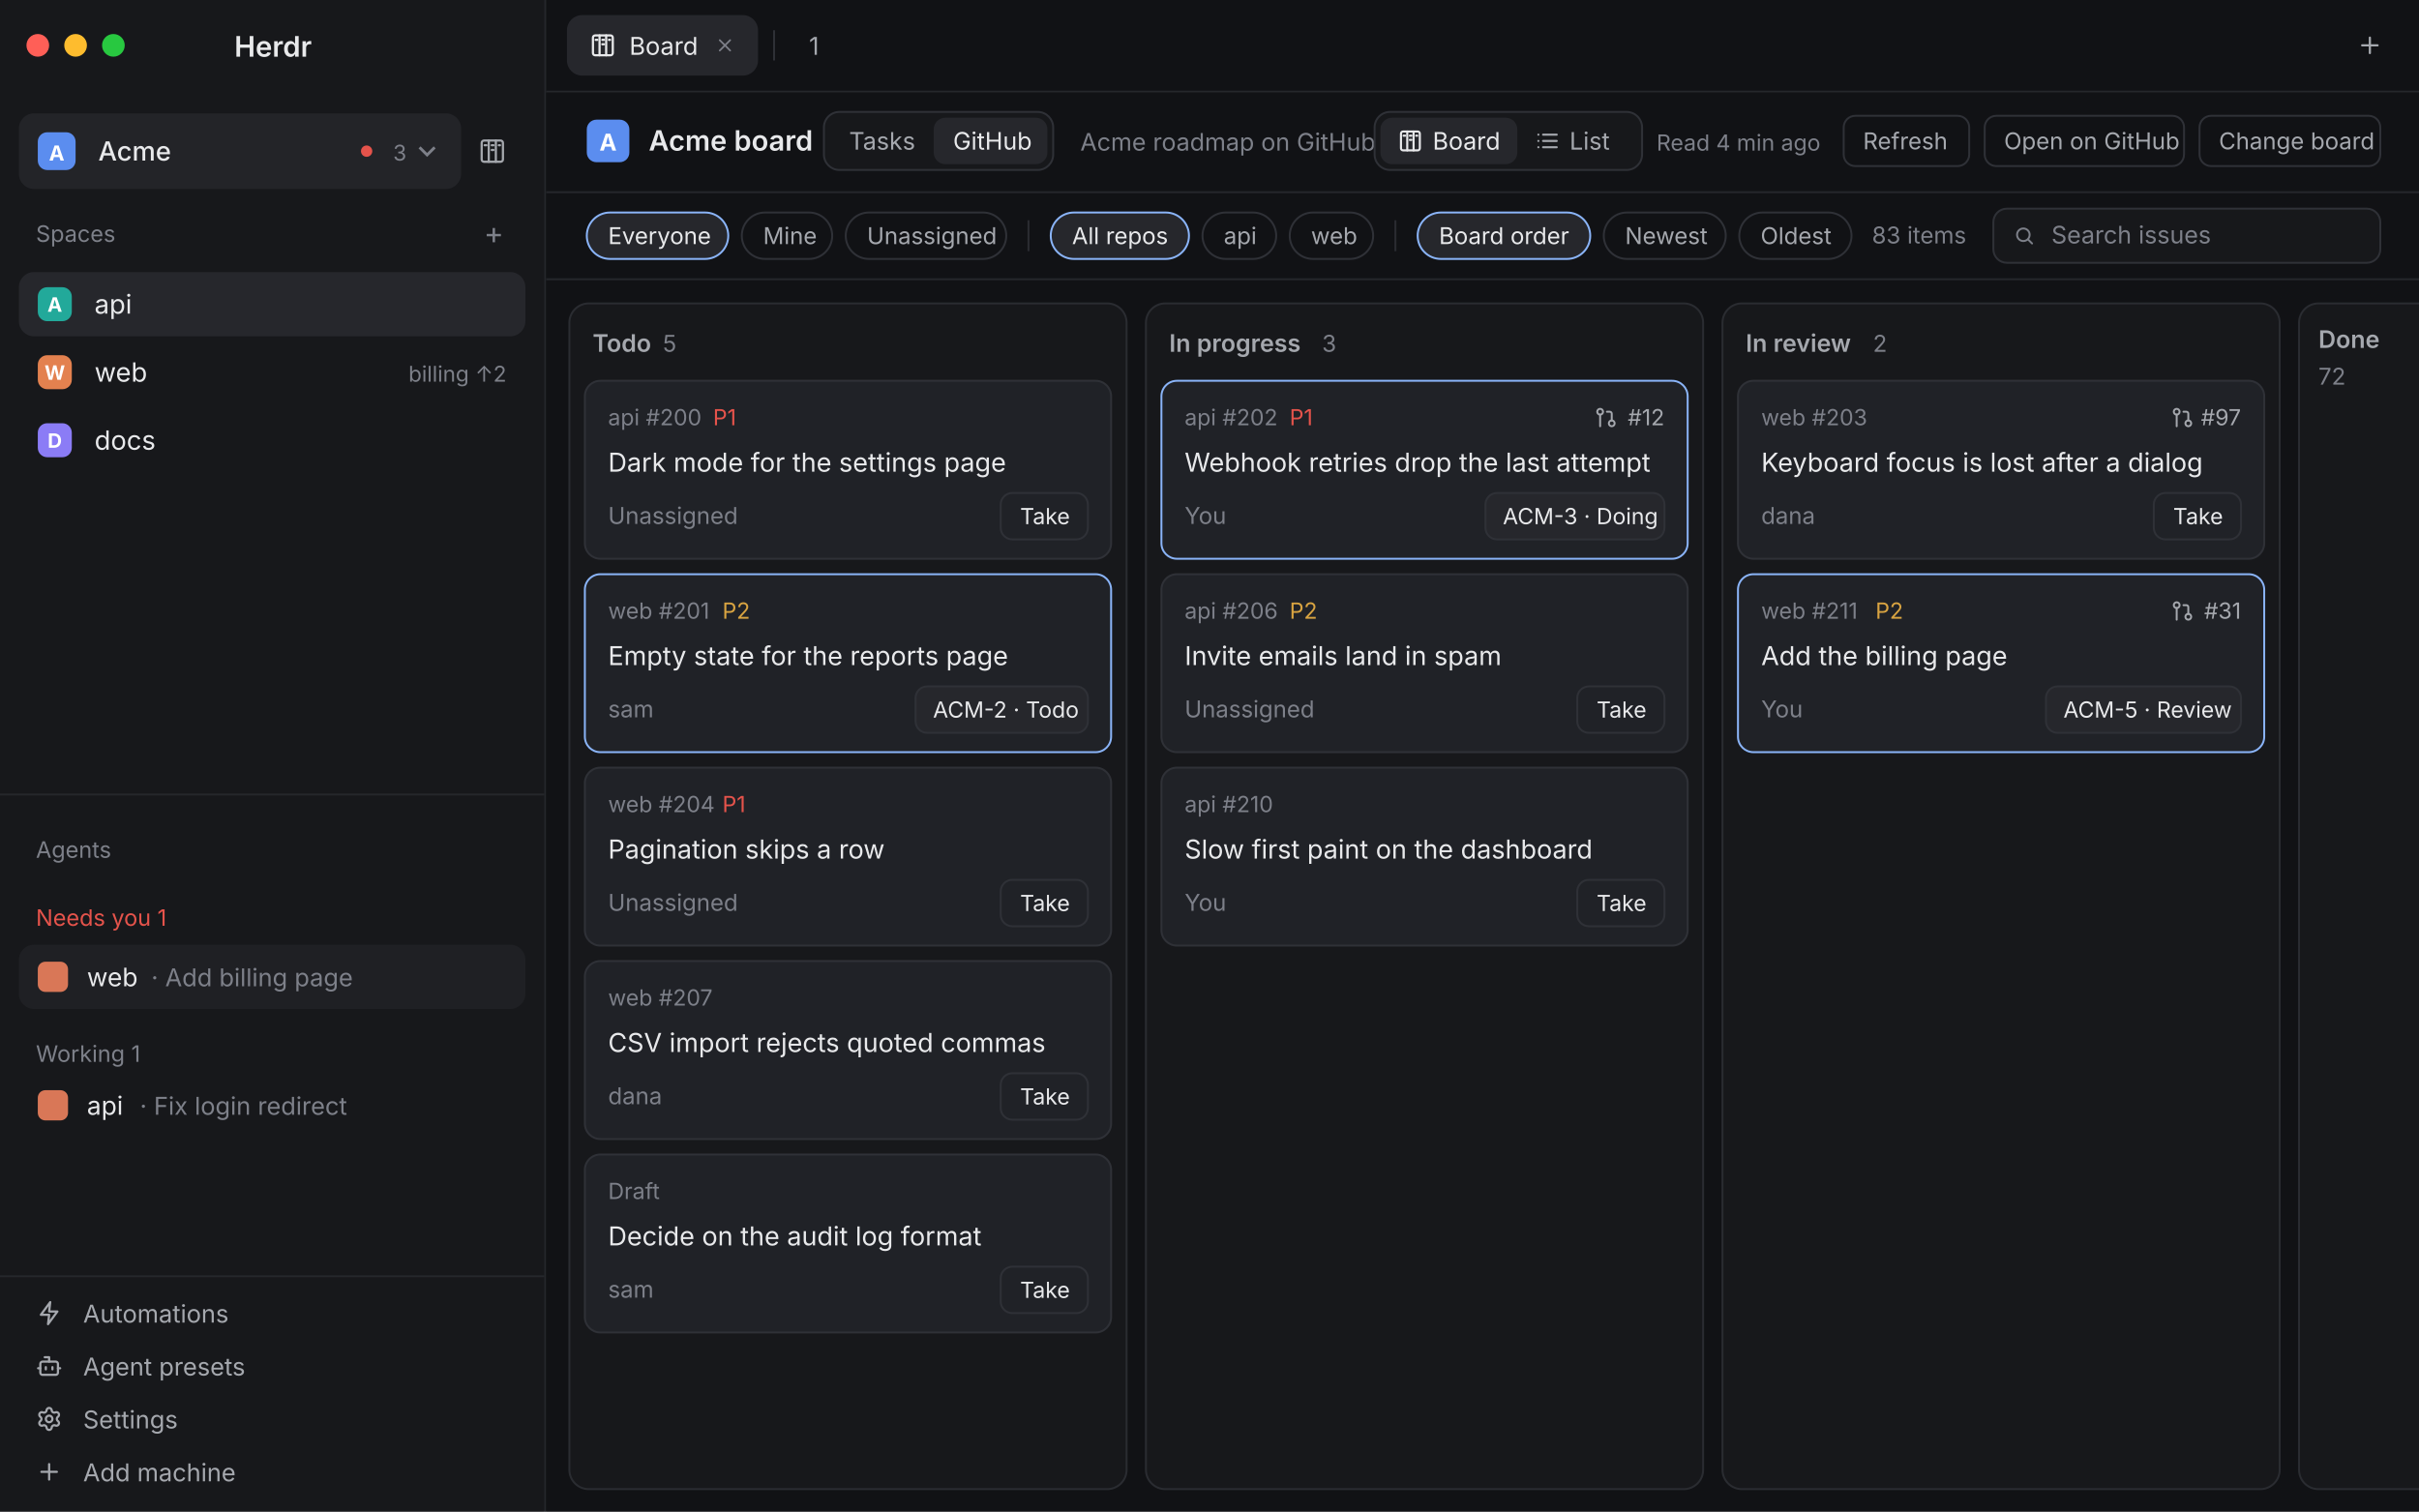
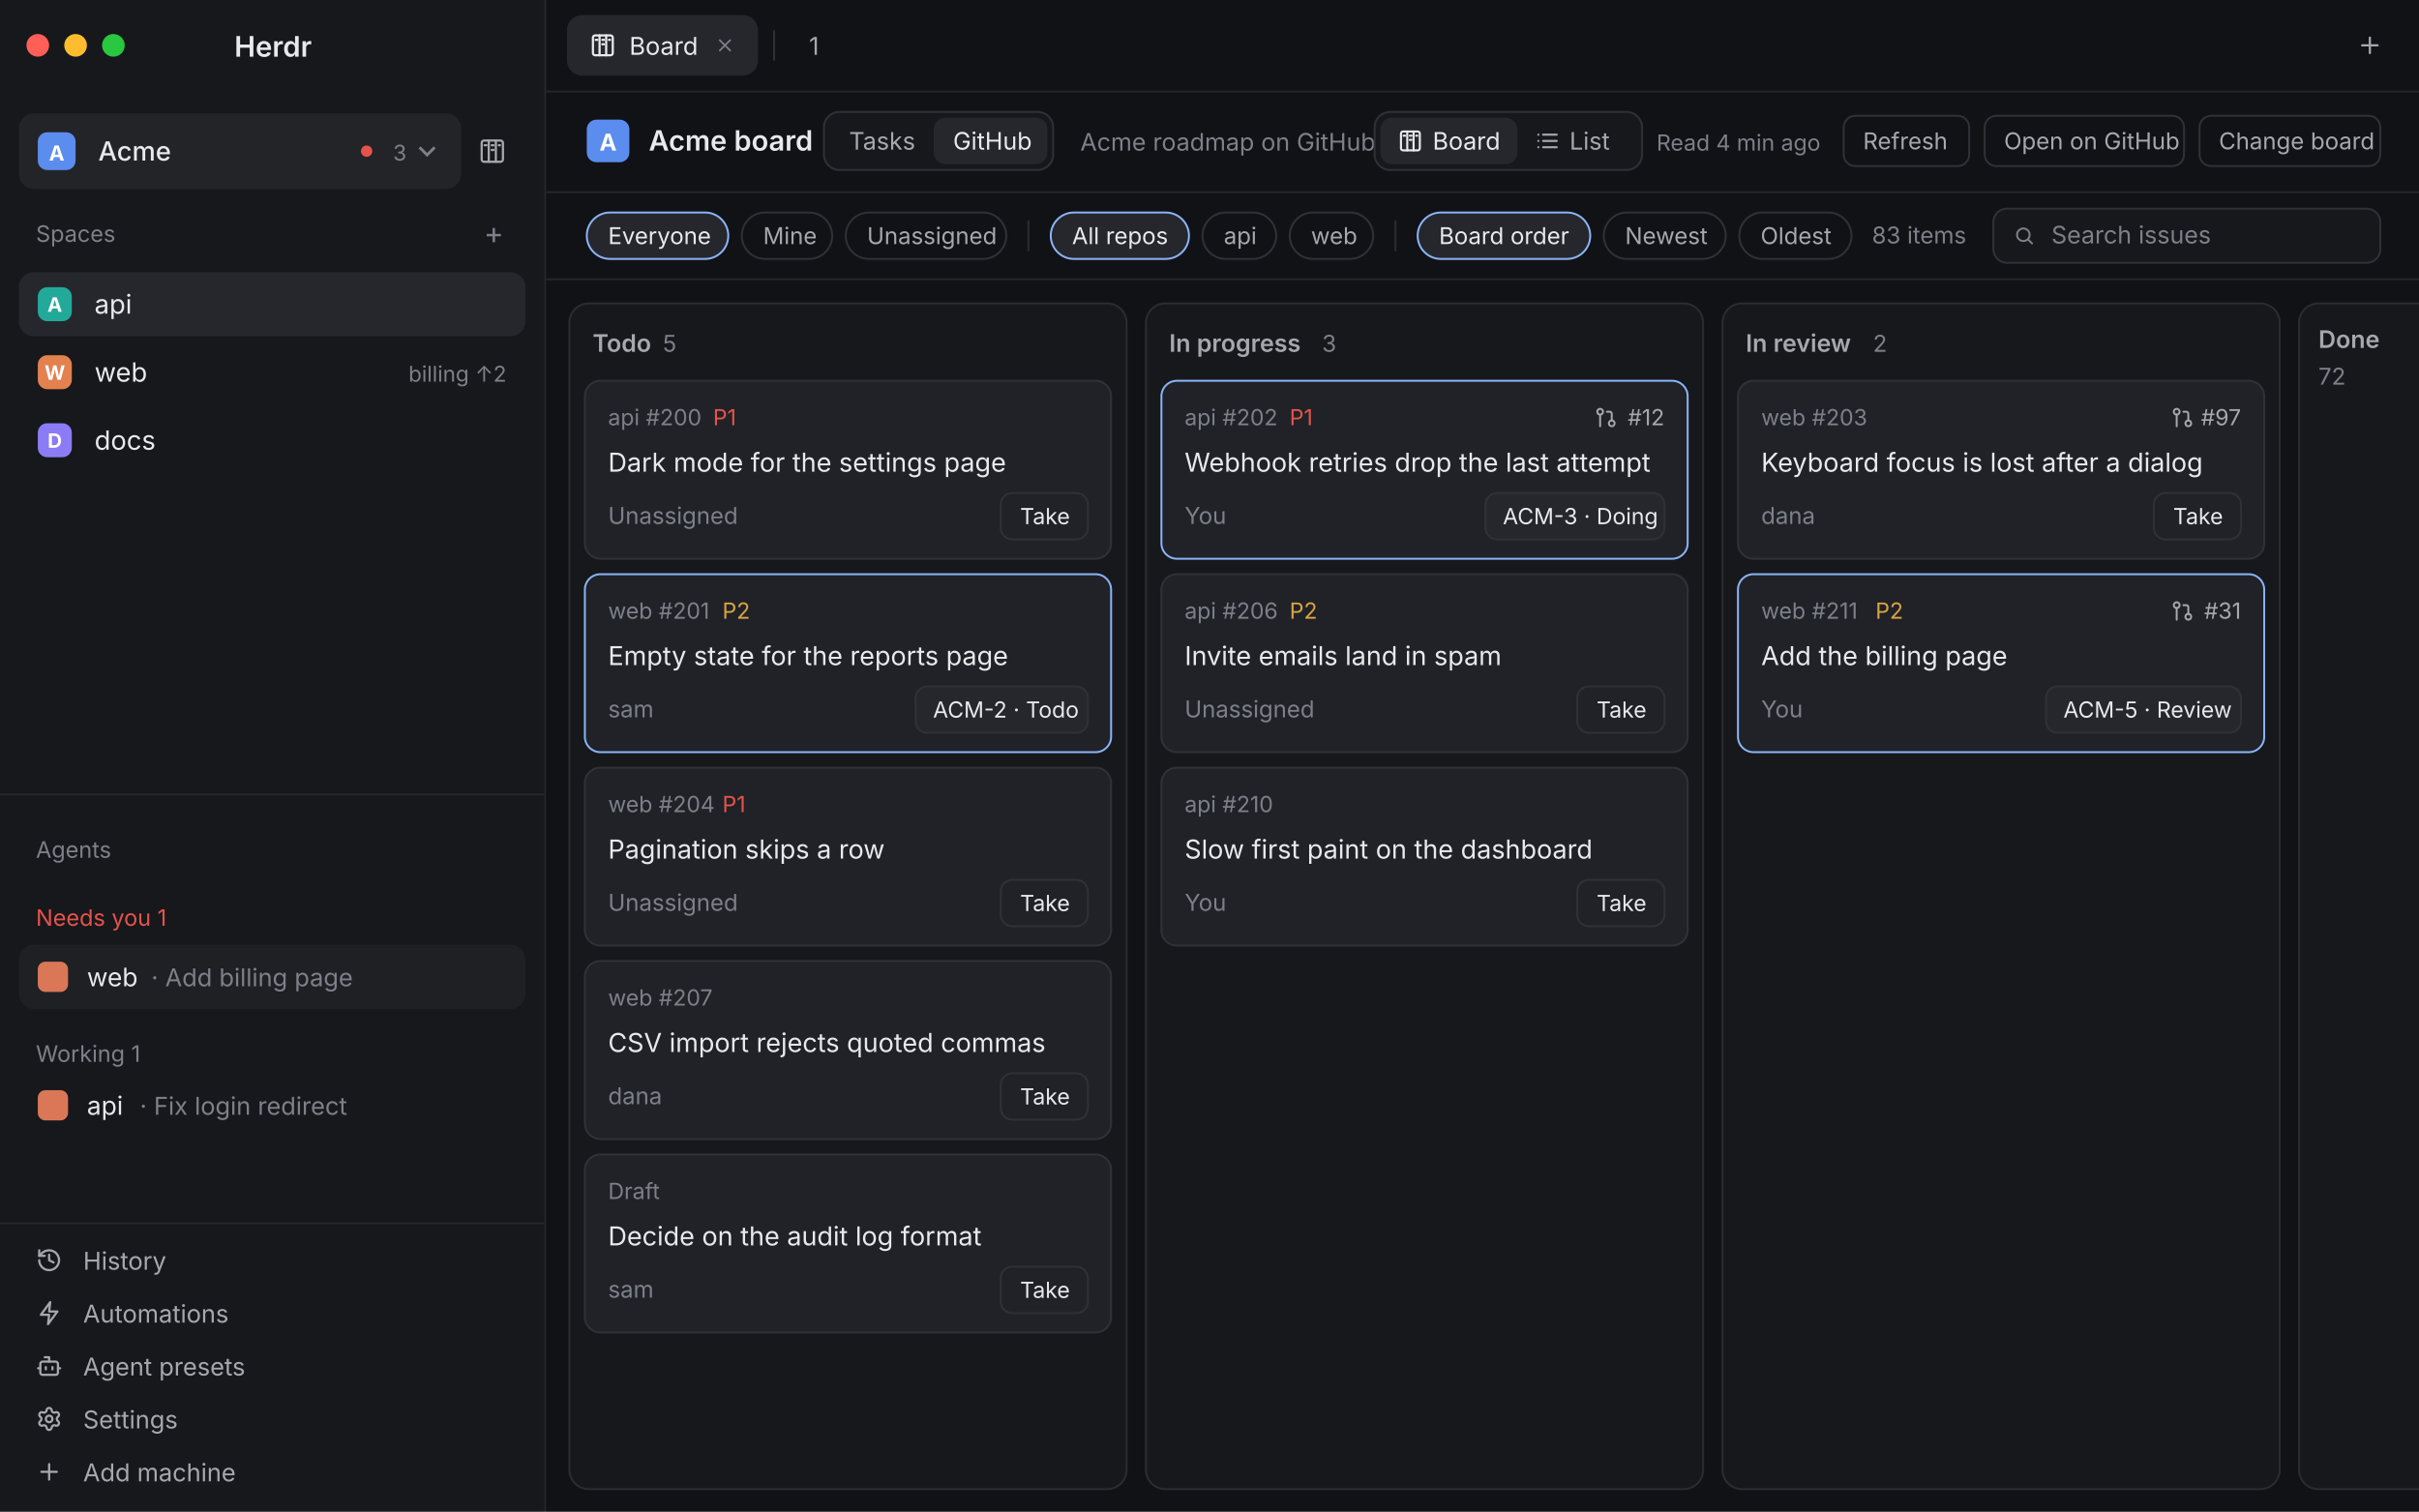
<svg xmlns="http://www.w3.org/2000/svg" width="1280" height="800" viewBox="0 0 1280 800" font-family="Geist, -apple-system, 'Helvetica Neue', sans-serif">
  <defs>
    <filter id="shadow" x="-20%" y="-20%" width="140%" height="140%">
      <feDropShadow dx="0" dy="8" stdDeviation="12" flood-color="#000" flood-opacity="0.45" />
    </filter>
    <clipPath id="pane">
      <rect x="289" y="49" width="991" height="751" />
    </clipPath>
  </defs>
  <rect x="0" y="0" width="1280" height="800" rx="0" fill="#111215" />
  <rect width="288" height="800" fill="#17181b" />
  <rect x="288" width="1" height="800" fill="#25272b" />
  <circle cx="20" cy="24" r="6" fill="#ff5f57" />
  <circle cx="40" cy="24" r="6" fill="#febc2e" />
  <circle cx="60" cy="24" r="6" fill="#28c840" />
  <text x="124" y="30" fill="#e8e9eb" font-size="15" font-weight="600">Herdr</text>
  <rect x="10" y="60" width="234" height="40" rx="8" fill="#232428" />
  <rect x="20" y="70" width="20" height="20" rx="5" fill="#5b8def" />
  <text x="30" y="85" fill="#fff" font-size="11" font-weight="700" text-anchor="middle">A</text>
  <text x="52" y="85" fill="#e8e9eb" font-size="14" font-weight="500">Acme</text>
  <circle cx="194" cy="80" r="3" fill="#e5534b" />
  <text x="208" y="85" fill="#7d8089" font-size="11.5">3</text>
  <path d="M222 78 l4 4 l4 -4" stroke="#7d8089" stroke-width="1.5" fill="none" />
  <g transform="translate(253 72.5) scale(0.625)" fill="none" stroke="#a5a8ae" stroke-width="1.87" stroke-linecap="round" stroke-linejoin="round">
    <rect x="3" y="3" width="18" height="18" rx="2" />
    <path d="M9 3v18" />
    <path d="M15 3v18" />
    <path d="M5.5 7h1.5" />
    <path d="M11.5 7h1.5" />
    <path d="M11.5 11h1.5" />
    <path d="M17.5 7h1" />
  </g>
  <text x="19" y="128" fill="#7d8089" font-size="12">Spaces</text>
  <text x="256" y="129" fill="#7d8089" font-size="16">+</text>
  <rect x="10" y="144" width="268" height="34" rx="8" fill="#26272c" />
  <rect x="20" y="152" width="18" height="18" rx="5" fill="#22a99a" />
  <text x="29" y="165" fill="#fff" font-size="10.5" font-weight="700" text-anchor="middle">A</text>
  <text x="50" y="166" fill="#e8e9eb" font-size="14">api</text>
  <rect x="20" y="188" width="18" height="18" rx="5" fill="#e3814f" />
  <text x="29" y="201" fill="#fff" font-size="10.5" font-weight="700" text-anchor="middle">W</text>
  <text x="50" y="202" fill="#e8e9eb" font-size="14">web</text>
  <text x="268" y="202" fill="#7d8089" font-size="11.5" text-anchor="end">billing ↑2</text>
  <rect x="20" y="224" width="18" height="18" rx="5" fill="#8b7cf6" />
  <text x="29" y="237" fill="#fff" font-size="10.5" font-weight="700" text-anchor="middle">D</text>
  <text x="50" y="238" fill="#e8e9eb" font-size="14">docs</text>
  <rect y="420" width="288" height="1" fill="#25272b" />
  <text x="19" y="454" fill="#7d8089" font-size="12">Agents</text>
  <text x="19" y="490" fill="#e5534b" font-size="12">Needs you 1</text>
  <rect x="10" y="500" width="268" height="34" rx="8" fill="#1f2024" />
  <rect x="20" y="509" width="16" height="16" rx="4" fill="#d97757" />
  <text x="46" y="522" fill="#e8e9eb" font-size="13.5">web</text>
  <text x="80" y="522" fill="#7d8089" font-size="13">· Add billing page</text>
  <text x="19" y="562" fill="#7d8089" font-size="12">Working 1</text>
  <rect x="20" y="577" width="16" height="16" rx="4" fill="#d97757" />
  <text x="46" y="590" fill="#e8e9eb" font-size="13.5">api</text>
  <text x="74" y="590" fill="#7d8089" font-size="13">· Fix login redirect</text>
-   <rect y="675" width="288" height="1" fill="#25272b" />
+   <rect y="647" width="288" height="1" fill="#25272b" />
+   <g transform="translate(19 660) scale(0.5833)" fill="none" stroke="#a5a8ae" stroke-width="2.00" stroke-linecap="round" stroke-linejoin="round">
+     <path d="M3 12a9 9 0 1 0 9-9 9.75 9.75 0 0 0-6.74 2.74L3 8" />
+     <path d="M3 3v5h5" />
+     <path d="M12 7v5l4 2" />
+   </g>
+   <text x="44" y="672" fill="#a5a8ae" font-size="13">History</text>
  <g transform="translate(19 688) scale(0.5833)" fill="none" stroke="#a5a8ae" stroke-width="2.00" stroke-linecap="round" stroke-linejoin="round">
    <path d="M13 2 4.5 13.5H12L11 22l8.5-11.5H12z" />
  </g>
  <text x="44" y="700" fill="#a5a8ae" font-size="13">Automations</text>
  <g transform="translate(19 716) scale(0.5833)" fill="none" stroke="#a5a8ae" stroke-width="2.00" stroke-linecap="round" stroke-linejoin="round">
    <path d="M12 8V4H8" />
    <rect width="16" height="12" x="4" y="8" rx="2" />
    <path d="M2 14h2" />
    <path d="M20 14h2" />
    <path d="M15 13v2" />
    <path d="M9 13v2" />
  </g>
  <text x="44" y="728" fill="#a5a8ae" font-size="13">Agent presets</text>
  <g transform="translate(19 744) scale(0.5833)" fill="none" stroke="#a5a8ae" stroke-width="2.00" stroke-linecap="round" stroke-linejoin="round">
    <path d="M9.671 4.136a2.34 2.34 0 0 1 4.659 0 2.34 2.34 0 0 0 3.319 1.915 2.34 2.34 0 0 1 2.33 4.033 2.34 2.34 0 0 0 0 3.831 2.34 2.34 0 0 1-2.33 4.033 2.34 2.34 0 0 0-3.319 1.915 2.34 2.34 0 0 1-4.659 0 2.34 2.34 0 0 0-3.32-1.915 2.34 2.34 0 0 1-2.33-4.033 2.34 2.34 0 0 0 0-3.831A2.34 2.34 0 0 1 6.35 6.051a2.34 2.34 0 0 0 3.319-1.915" />
    <circle cx="12" cy="12" r="3" />
  </g>
  <text x="44" y="756" fill="#a5a8ae" font-size="13">Settings</text>
  <g transform="translate(19 772) scale(0.5833)" fill="none" stroke="#a5a8ae" stroke-width="2.00" stroke-linecap="round" stroke-linejoin="round">
    <path d="M5 12h14" />
    <path d="M12 5v14" />
  </g>
  <text x="44" y="784" fill="#a5a8ae" font-size="13">Add machine</text>
  <rect x="300" y="8" width="101.1" height="32" rx="8" fill="#26272c" />
  <g transform="translate(312 17) scale(0.5833)" fill="none" stroke="#e8e9eb" stroke-width="2" stroke-linecap="round" stroke-linejoin="round">
    <rect x="3" y="3" width="18" height="18" rx="2" />
    <path d="M9 3v18" />
    <path d="M15 3v18" />
    <path d="M5.5 7h1.5" />
    <path d="M11.5 7h1.5" />
    <path d="M11.5 11h1.5" />
    <path d="M17.5 7h1" />
  </g>
  <text x="333" y="29" fill="#e8e9eb" font-size="13">Board</text>
  <g transform="translate(378.1 18.5) scale(0.4583)" fill="none" stroke="#7d8089" stroke-width="2" stroke-linecap="round" stroke-linejoin="round">
    <path d="M18 6 6 18" />
    <path d="m6 6 12 12" />
  </g>
  <rect x="409.1" y="16" width="1" height="16" fill="#2f3137" />
  <text x="428.1" y="29" fill="#a5a8ae" font-size="13">1</text>
  <g transform="translate(1247 17) scale(0.5833)" fill="none" stroke="#a5a8ae" stroke-width="2" stroke-linecap="round" stroke-linejoin="round">
    <path d="M5 12h14" />
    <path d="M12 5v14" />
  </g>
  <rect x="289" y="48" width="991" height="1" fill="#25272b" />
  <rect x="289" y="49" width="991" height="751" fill="#111215" />
  <g clip-path="url(#pane)">
    <g transform="translate(289 49) scale(1.02376) translate(-301 -92)">
      <rect x="322" y="106" width="22" height="22" rx="5" fill="#5b8def" />
      <text x="333" y="122" fill="#fff" font-size="12" font-weight="700" text-anchor="middle">A</text>
      <text x="354" y="122" fill="#e8e9eb" font-size="14.5" font-weight="600">Acme board</text>
      <rect x="301" y="143" width="968" height="1" rx="0" fill="#25272b" />
      <rect x="444.56" y="102" width="118.5" height="30" rx="8" fill="#17181b" stroke="#2f3137" />
      <text x="457.56" y="121.5" fill="#a5a8ae" font-size="12.5">Tasks</text>
      <rect x="501.31" y="105" width="58.75" height="24" rx="6" fill="#26272c" />
      <text x="511.31" y="121.5" fill="#e8e9eb" font-size="12.5">GitHub</text>
      <text x="577.06" y="122" fill="#7d8089" font-size="12.5">Acme roadmap on GitHub</text>
      <rect x="1155.56" y="104" width="93.44" height="26" rx="6" fill="none" stroke="#2f3137" />
      <text x="1165.56" y="121.32" fill="#a5a8ae" font-size="12">Change board</text>
      <rect x="1044.52" y="104" width="103.04" height="26" rx="6" fill="none" stroke="#2f3137" />
      <text x="1054.52" y="121.32" fill="#a5a8ae" font-size="12">Open on GitHub</text>
      <rect x="971.64" y="104" width="64.88" height="26" rx="6" fill="none" stroke="#2f3137" />
      <text x="981.64" y="121.32" fill="#a5a8ae" font-size="12">Refresh</text>
      <text x="959.64" y="122" fill="#7d8089" font-size="11.5" text-anchor="end">Read 4 min ago</text>
      <rect x="729.19" y="102" width="138.25" height="30" rx="8" fill="#17181b" stroke="#2f3137" />
      <rect x="732.19" y="105" width="70.75" height="24" rx="6" fill="#26272c" />
      <g transform="translate(741.19 110.5) scale(0.5417)" fill="none" stroke="#e8e9eb" stroke-width="2" stroke-linecap="round" stroke-linejoin="round">
        <rect x="3" y="3" width="18" height="18" rx="2" />
        <path d="M9 3v18" />
        <path d="M15 3v18" />
        <path d="M5.5 7h1.5" />
        <path d="M11.5 7h1.5" />
        <path d="M11.5 11h1.5" />
        <path d="M17.5 7h1" />
      </g>
      <text x="759.19" y="121.5" fill="#e8e9eb" font-size="12.5">Board</text>
      <g transform="translate(811.94 110.5) scale(0.5417)" fill="none" stroke="#a5a8ae" stroke-width="2" stroke-linecap="round" stroke-linejoin="round">
        <path d="M8 6h13" />
        <path d="M8 12h13" />
        <path d="M8 18h13" />
        <path d="M3.5 6h.01" />
        <path d="M3.5 12h.01" />
        <path d="M3.5 18h.01" />
      </g>
      <text x="829.94" y="121.5" fill="#a5a8ae" font-size="12.5">List</text>
      <rect x="322" y="154" width="73.12" height="24" rx="12" fill="#26272c" stroke="#8ab4f8" />
      <text x="333" y="170.32" fill="#e8e9eb" font-size="12">Everyone</text>
      <rect x="402.12" y="154" width="46.72" height="24" rx="12" fill="none" stroke="#2f3137" />
      <text x="413.12" y="170.32" fill="#a5a8ae" font-size="12">Mine</text>
      <rect x="455.84" y="154" width="82.96" height="24" rx="12" fill="none" stroke="#2f3137" />
      <text x="466.84" y="170.32" fill="#a5a8ae" font-size="12">Unassigned</text>
      <rect x="549.8" y="158" width="1" height="16" rx="0" fill="#2a2c31" />
      <rect x="561.8" y="154" width="71.44" height="24" rx="12" fill="#26272c" stroke="#8ab4f8" />
      <text x="572.8" y="170.32" fill="#e8e9eb" font-size="12">All repos</text>
      <rect x="640.24" y="154" width="38.08" height="24" rx="12" fill="none" stroke="#2f3137" />
      <text x="651.24" y="170.32" fill="#a5a8ae" font-size="12">api</text>
      <rect x="685.32" y="154" width="43.12" height="24" rx="12" fill="none" stroke="#2f3137" />
      <text x="696.32" y="170.32" fill="#a5a8ae" font-size="12">web</text>
      <rect x="739.44" y="158" width="1" height="16" rx="0" fill="#2a2c31" />
      <rect x="751.44" y="154" width="89.2" height="24" rx="12" fill="#26272c" stroke="#8ab4f8" />
      <text x="762.44" y="170.32" fill="#e8e9eb" font-size="12">Board order</text>
      <rect x="847.64" y="154" width="63.04" height="24" rx="12" fill="none" stroke="#2f3137" />
      <text x="858.64" y="170.32" fill="#a5a8ae" font-size="12">Newest</text>
      <rect x="917.68" y="154" width="58" height="24" rx="12" fill="none" stroke="#2f3137" />
      <text x="928.68" y="170.32" fill="#a5a8ae" font-size="12">Oldest</text>
      <rect x="1049" y="152" width="200" height="28" rx="7" fill="#17181b" stroke="#2f3137" />
      <g transform="translate(1059 160) scale(0.5)" fill="none" stroke="#7d8089" stroke-width="2" stroke-linecap="round" stroke-linejoin="round">
        <circle cx="11" cy="11" r="6.5" />
        <path d="m20 20-4-4" />
      </g>
      <text x="1079" y="170" fill="#7d8089" font-size="12.5">Search issues</text>
      <text x="1035" y="170" fill="#7d8089" font-size="12" text-anchor="end">83 items</text>
      <rect x="301" y="188" width="968" height="1" rx="0" fill="#25272b" />
      <rect x="313" y="201" width="288" height="613" rx="10" fill="#17181b" stroke="#2a2c31" />
      <text x="325" y="226" fill="#a5a8ae" font-size="12.5" font-weight="600">Todo</text>
      <text x="361.25" y="226" fill="#7d8089" font-size="12">5</text>
      <rect x="321" y="241" width="272" height="92" rx="8" fill="#202227" stroke="#2f3137" />
      <text x="333" y="264" fill="#7d8089" font-size="11.5">api #200</text>
      <text x="387.23" y="264" fill="#e5534b" font-size="11.5">P1</text>
      <text x="333" y="288" fill="#e8e9eb" font-size="13.5">Dark mode for the settings page</text>
      <text x="333" y="315" fill="#7d8089" font-size="12">Unassigned</text>
      <rect x="535.93" y="299" width="45.07" height="24" rx="6" fill="none" stroke="#2f3137" />
      <text x="545.93" y="315.14" fill="#e8e9eb" font-size="11.5">Take</text>
      <rect x="321" y="341" width="272" height="92" rx="8" fill="#202227" stroke="#8ab4f8" />
      <text x="333" y="364" fill="#7d8089" font-size="11.5">web #201</text>
      <text x="392.06" y="364" fill="#d9a441" font-size="11.5">P2</text>
      <text x="333" y="388" fill="#e8e9eb" font-size="13.5">Empty state for the reports page</text>
      <text x="333" y="415" fill="#7d8089" font-size="12">sam</text>
      <rect x="491.93" y="399" width="89.07" height="24" rx="6" fill="#26272c" stroke="#2f3137" />
      <text x="500.93" y="415.14" fill="#e8e9eb" font-size="11.5">ACM-2 · Todo</text>
      <rect x="321" y="441" width="272" height="92" rx="8" fill="#202227" stroke="#2f3137" />
      <text x="333" y="464" fill="#7d8089" font-size="11.5">web #204</text>
      <text x="392.06" y="464" fill="#e5534b" font-size="11.5">P1</text>
      <text x="333" y="488" fill="#e8e9eb" font-size="13.5">Pagination skips a row</text>
      <text x="333" y="515" fill="#7d8089" font-size="12">Unassigned</text>
      <rect x="535.93" y="499" width="45.07" height="24" rx="6" fill="none" stroke="#2f3137" />
      <text x="545.93" y="515.14" fill="#e8e9eb" font-size="11.5">Take</text>
      <rect x="321" y="541" width="272" height="92" rx="8" fill="#202227" stroke="#2f3137" />
      <text x="333" y="564" fill="#7d8089" font-size="11.5">web #207</text>
      <text x="333" y="588" fill="#e8e9eb" font-size="13.5">CSV import rejects quoted commas</text>
      <text x="333" y="615" fill="#7d8089" font-size="12">dana</text>
      <rect x="535.93" y="599" width="45.07" height="24" rx="6" fill="none" stroke="#2f3137" />
      <text x="545.93" y="615.14" fill="#e8e9eb" font-size="11.5">Take</text>
      <rect x="321" y="641" width="272" height="92" rx="8" fill="#202227" stroke="#2f3137" />
      <text x="333" y="664" fill="#7d8089" font-size="11.5">Draft</text>
      <text x="333" y="688" fill="#e8e9eb" font-size="13.5">Decide on the audit log format</text>
      <text x="333" y="715" fill="#7d8089" font-size="12">sam</text>
      <rect x="535.93" y="699" width="45.07" height="24" rx="6" fill="none" stroke="#2f3137" />
      <text x="545.93" y="715.14" fill="#e8e9eb" font-size="11.5">Take</text>
      <rect x="611" y="201" width="288" height="613" rx="10" fill="#17181b" stroke="#2a2c31" />
      <text x="623" y="226" fill="#a5a8ae" font-size="12.5" font-weight="600">In progress</text>
      <text x="702" y="226" fill="#7d8089" font-size="12">3</text>
      <rect x="619" y="241" width="272" height="92" rx="8" fill="#202227" stroke="#8ab4f8" />
      <text x="631" y="264" fill="#7d8089" font-size="11.5">api #202</text>
      <text x="685.23" y="264" fill="#e5534b" font-size="11.5">P1</text>
      <text x="879" y="264" fill="#a5a8ae" font-size="11.5" text-anchor="end">#12</text>
      <g transform="translate(842.76 254) scale(0.5)" fill="none" stroke="#a5a8ae" stroke-width="2" stroke-linecap="round" stroke-linejoin="round">
        <circle cx="18" cy="18" r="3" />
        <circle cx="6" cy="6" r="3" />
        <path d="M13 6h3a2 2 0 0 1 2 2v7" />
        <path d="M6 9v12" />
      </g>
      <text x="631" y="288" fill="#e8e9eb" font-size="13.5">Webhook retries drop the last attempt</text>
      <text x="631" y="315" fill="#7d8089" font-size="12">You</text>
      <rect x="786.48" y="299" width="92.52" height="24" rx="6" fill="#26272c" stroke="#2f3137" />
      <text x="795.48" y="315.14" fill="#e8e9eb" font-size="11.5">ACM-3 · Doing</text>
      <rect x="619" y="341" width="272" height="92" rx="8" fill="#202227" stroke="#2f3137" />
      <text x="631" y="364" fill="#7d8089" font-size="11.5">api #206</text>
      <text x="685.23" y="364" fill="#d9a441" font-size="11.5">P2</text>
      <text x="631" y="388" fill="#e8e9eb" font-size="13.5">Invite emails land in spam</text>
      <text x="631" y="415" fill="#7d8089" font-size="12">Unassigned</text>
      <rect x="833.93" y="399" width="45.07" height="24" rx="6" fill="none" stroke="#2f3137" />
      <text x="843.93" y="415.14" fill="#e8e9eb" font-size="11.5">Take</text>
      <rect x="619" y="441" width="272" height="92" rx="8" fill="#202227" stroke="#2f3137" />
      <text x="631" y="464" fill="#7d8089" font-size="11.5">api #210</text>
      <text x="631" y="488" fill="#e8e9eb" font-size="13.5">Slow first paint on the dashboard</text>
      <text x="631" y="515" fill="#7d8089" font-size="12">You</text>
      <rect x="833.93" y="499" width="45.07" height="24" rx="6" fill="none" stroke="#2f3137" />
      <text x="843.93" y="515.14" fill="#e8e9eb" font-size="11.5">Take</text>
      <rect x="909" y="201" width="288" height="613" rx="10" fill="#17181b" stroke="#2a2c31" />
      <text x="921" y="226" fill="#a5a8ae" font-size="12.5" font-weight="600">In review</text>
      <text x="986.75" y="226" fill="#7d8089" font-size="12">2</text>
      <rect x="917" y="241" width="272" height="92" rx="8" fill="#202227" stroke="#2f3137" />
      <text x="929" y="264" fill="#7d8089" font-size="11.5">web #203</text>
      <text x="1177" y="264" fill="#a5a8ae" font-size="11.5" text-anchor="end">#97</text>
      <g transform="translate(1140.76 254) scale(0.5)" fill="none" stroke="#a5a8ae" stroke-width="2" stroke-linecap="round" stroke-linejoin="round">
        <circle cx="18" cy="18" r="3" />
        <circle cx="6" cy="6" r="3" />
        <path d="M13 6h3a2 2 0 0 1 2 2v7" />
        <path d="M6 9v12" />
      </g>
      <text x="929" y="288" fill="#e8e9eb" font-size="13.5">Keyboard focus is lost after a dialog</text>
      <text x="929" y="315" fill="#7d8089" font-size="12">dana</text>
      <rect x="1131.93" y="299" width="45.07" height="24" rx="6" fill="none" stroke="#2f3137" />
      <text x="1141.93" y="315.14" fill="#e8e9eb" font-size="11.5">Take</text>
      <rect x="917" y="341" width="272" height="92" rx="8" fill="#202227" stroke="#8ab4f8" />
      <text x="929" y="364" fill="#7d8089" font-size="11.5">web #211</text>
      <text x="988.06" y="364" fill="#d9a441" font-size="11.5">P2</text>
      <text x="1177" y="364" fill="#a5a8ae" font-size="11.5" text-anchor="end">#31</text>
      <g transform="translate(1140.76 354) scale(0.5)" fill="none" stroke="#a5a8ae" stroke-width="2" stroke-linecap="round" stroke-linejoin="round">
        <circle cx="18" cy="18" r="3" />
        <circle cx="6" cy="6" r="3" />
        <path d="M13 6h3a2 2 0 0 1 2 2v7" />
        <path d="M6 9v12" />
      </g>
      <text x="929" y="388" fill="#e8e9eb" font-size="13.5">Add the billing page</text>
      <text x="929" y="415" fill="#7d8089" font-size="12">You</text>
      <rect x="1076.2" y="399" width="100.8" height="24" rx="6" fill="#26272c" stroke="#2f3137" />
      <text x="1085.2" y="415.14" fill="#e8e9eb" font-size="11.5">ACM-5 · Review</text>
      <rect x="1207" y="201" width="96" height="613" rx="10" fill="#17181b" stroke="#2a2c31" />
      <text x="1217" y="224" fill="#a5a8ae" font-size="12.5" font-weight="600">Done</text>
      <text x="1217" y="243" fill="#7d8089" font-size="12">72</text>
    </g>
  </g>
</svg>
